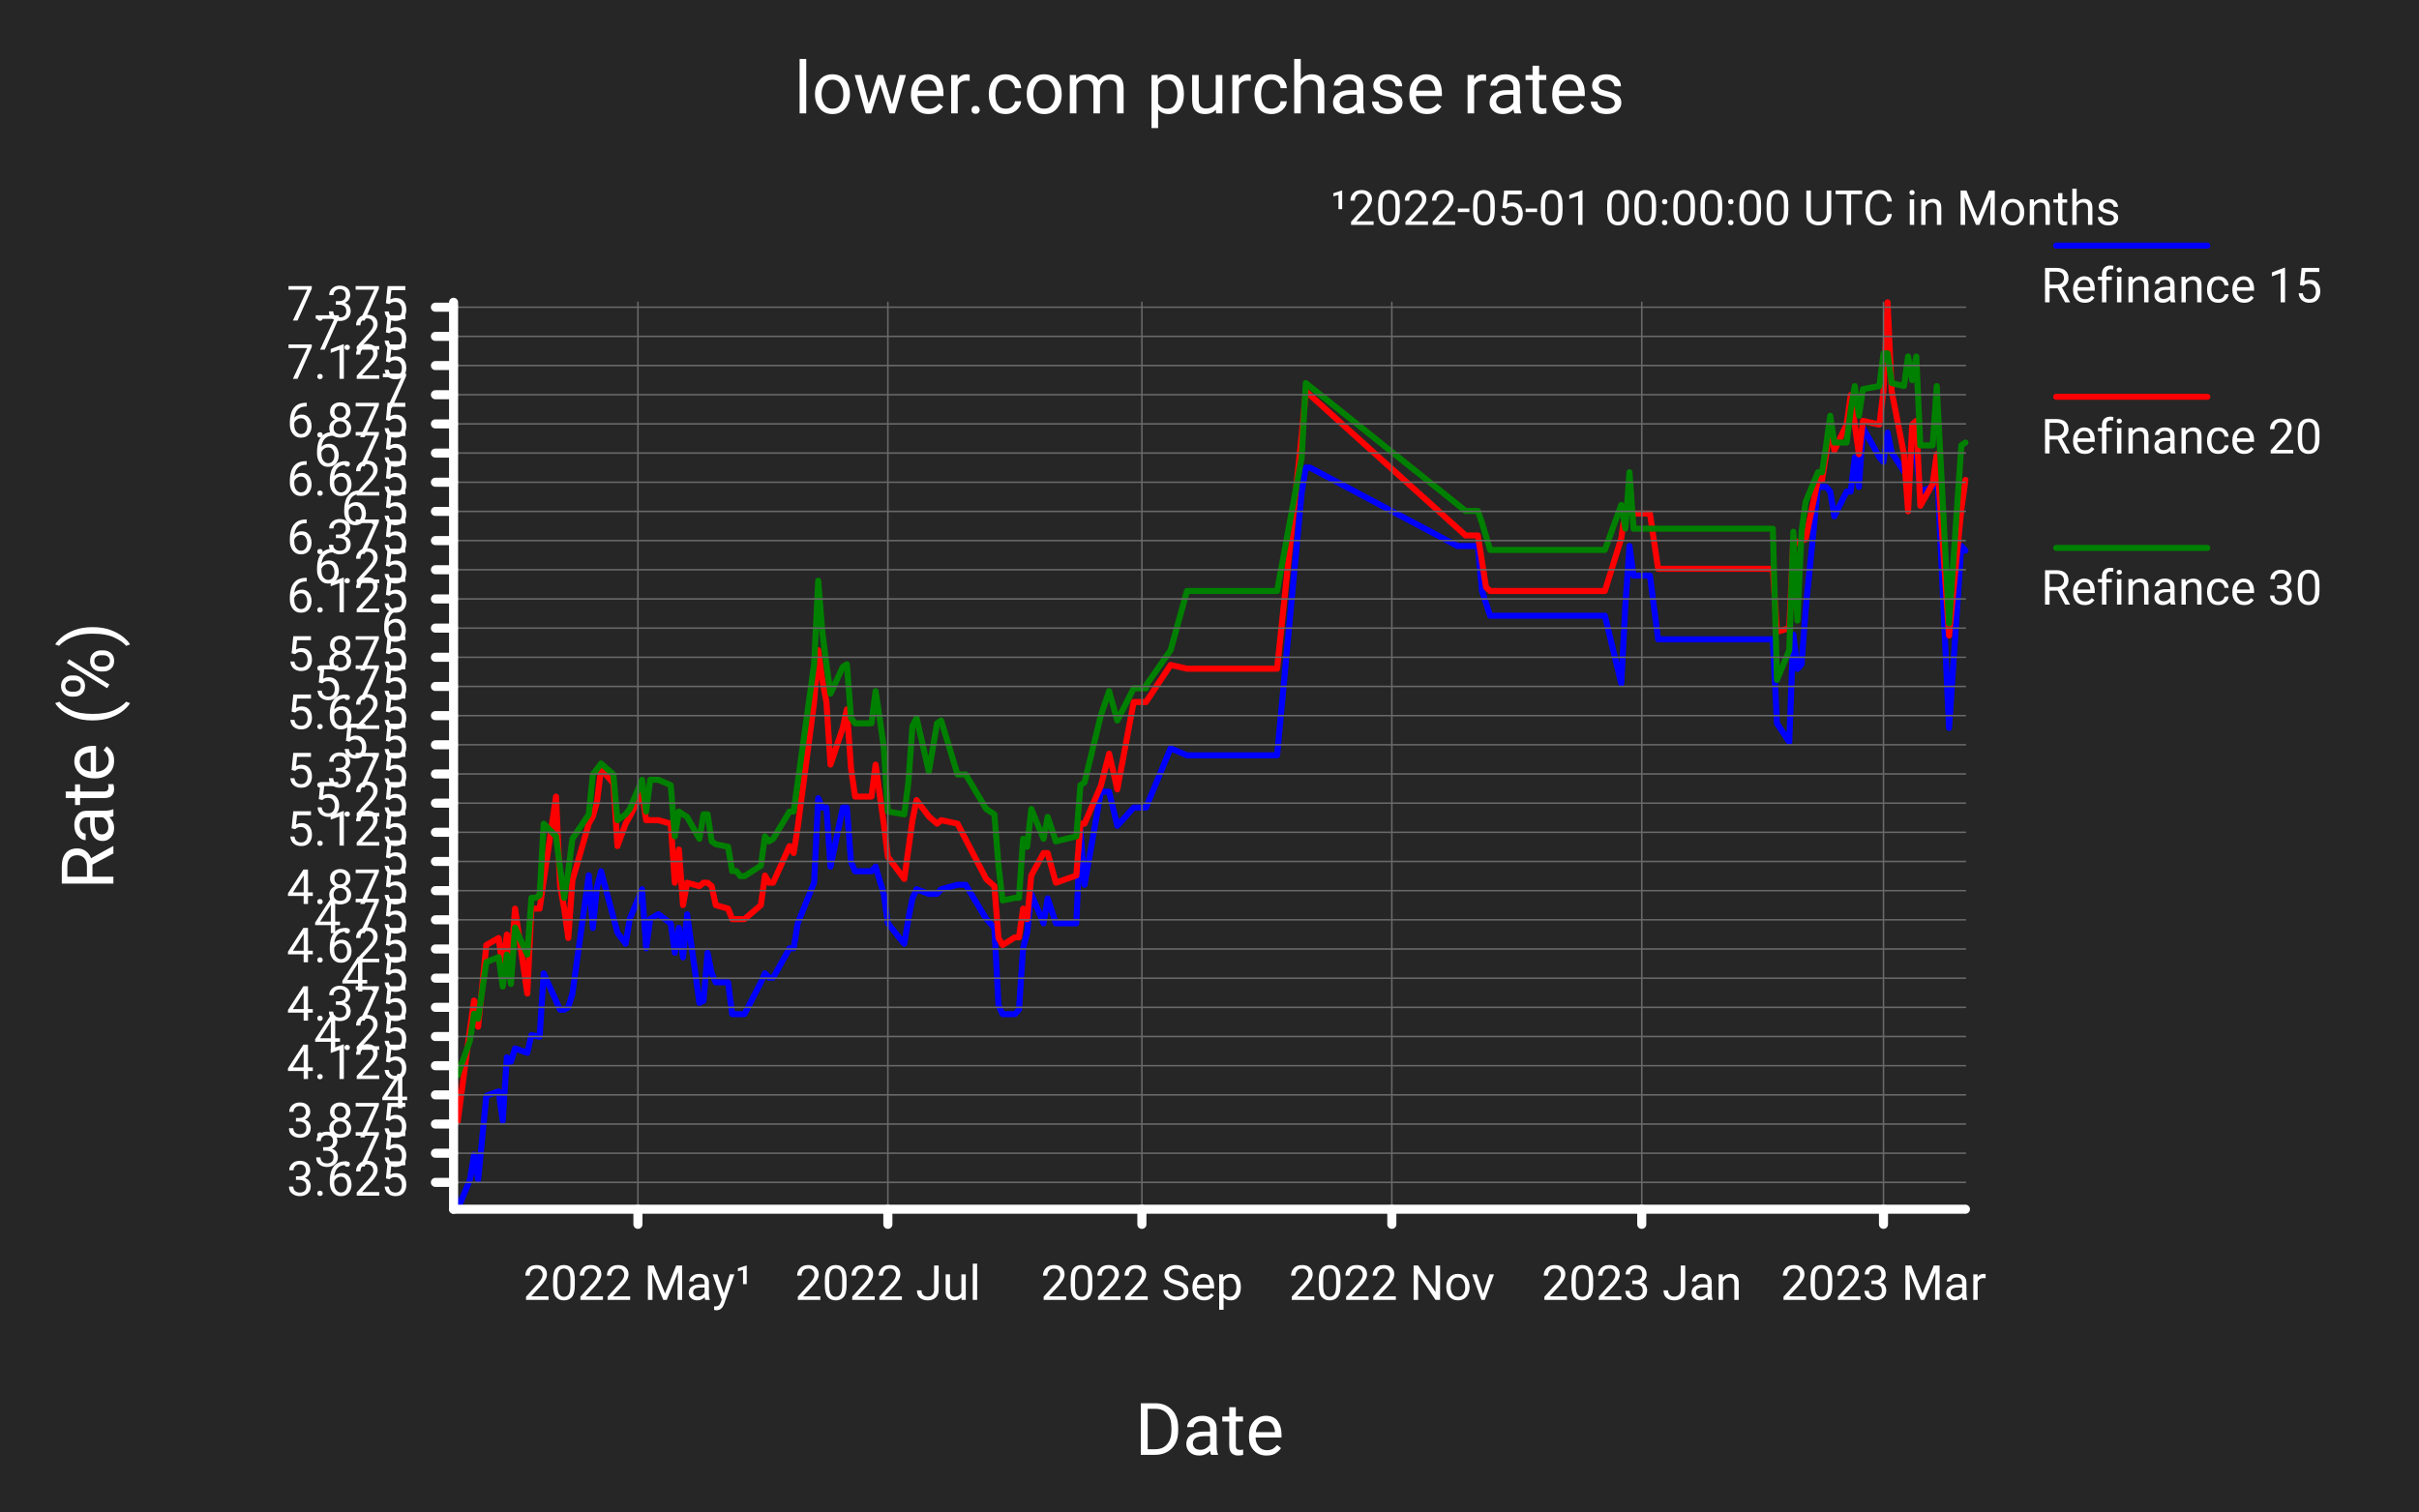
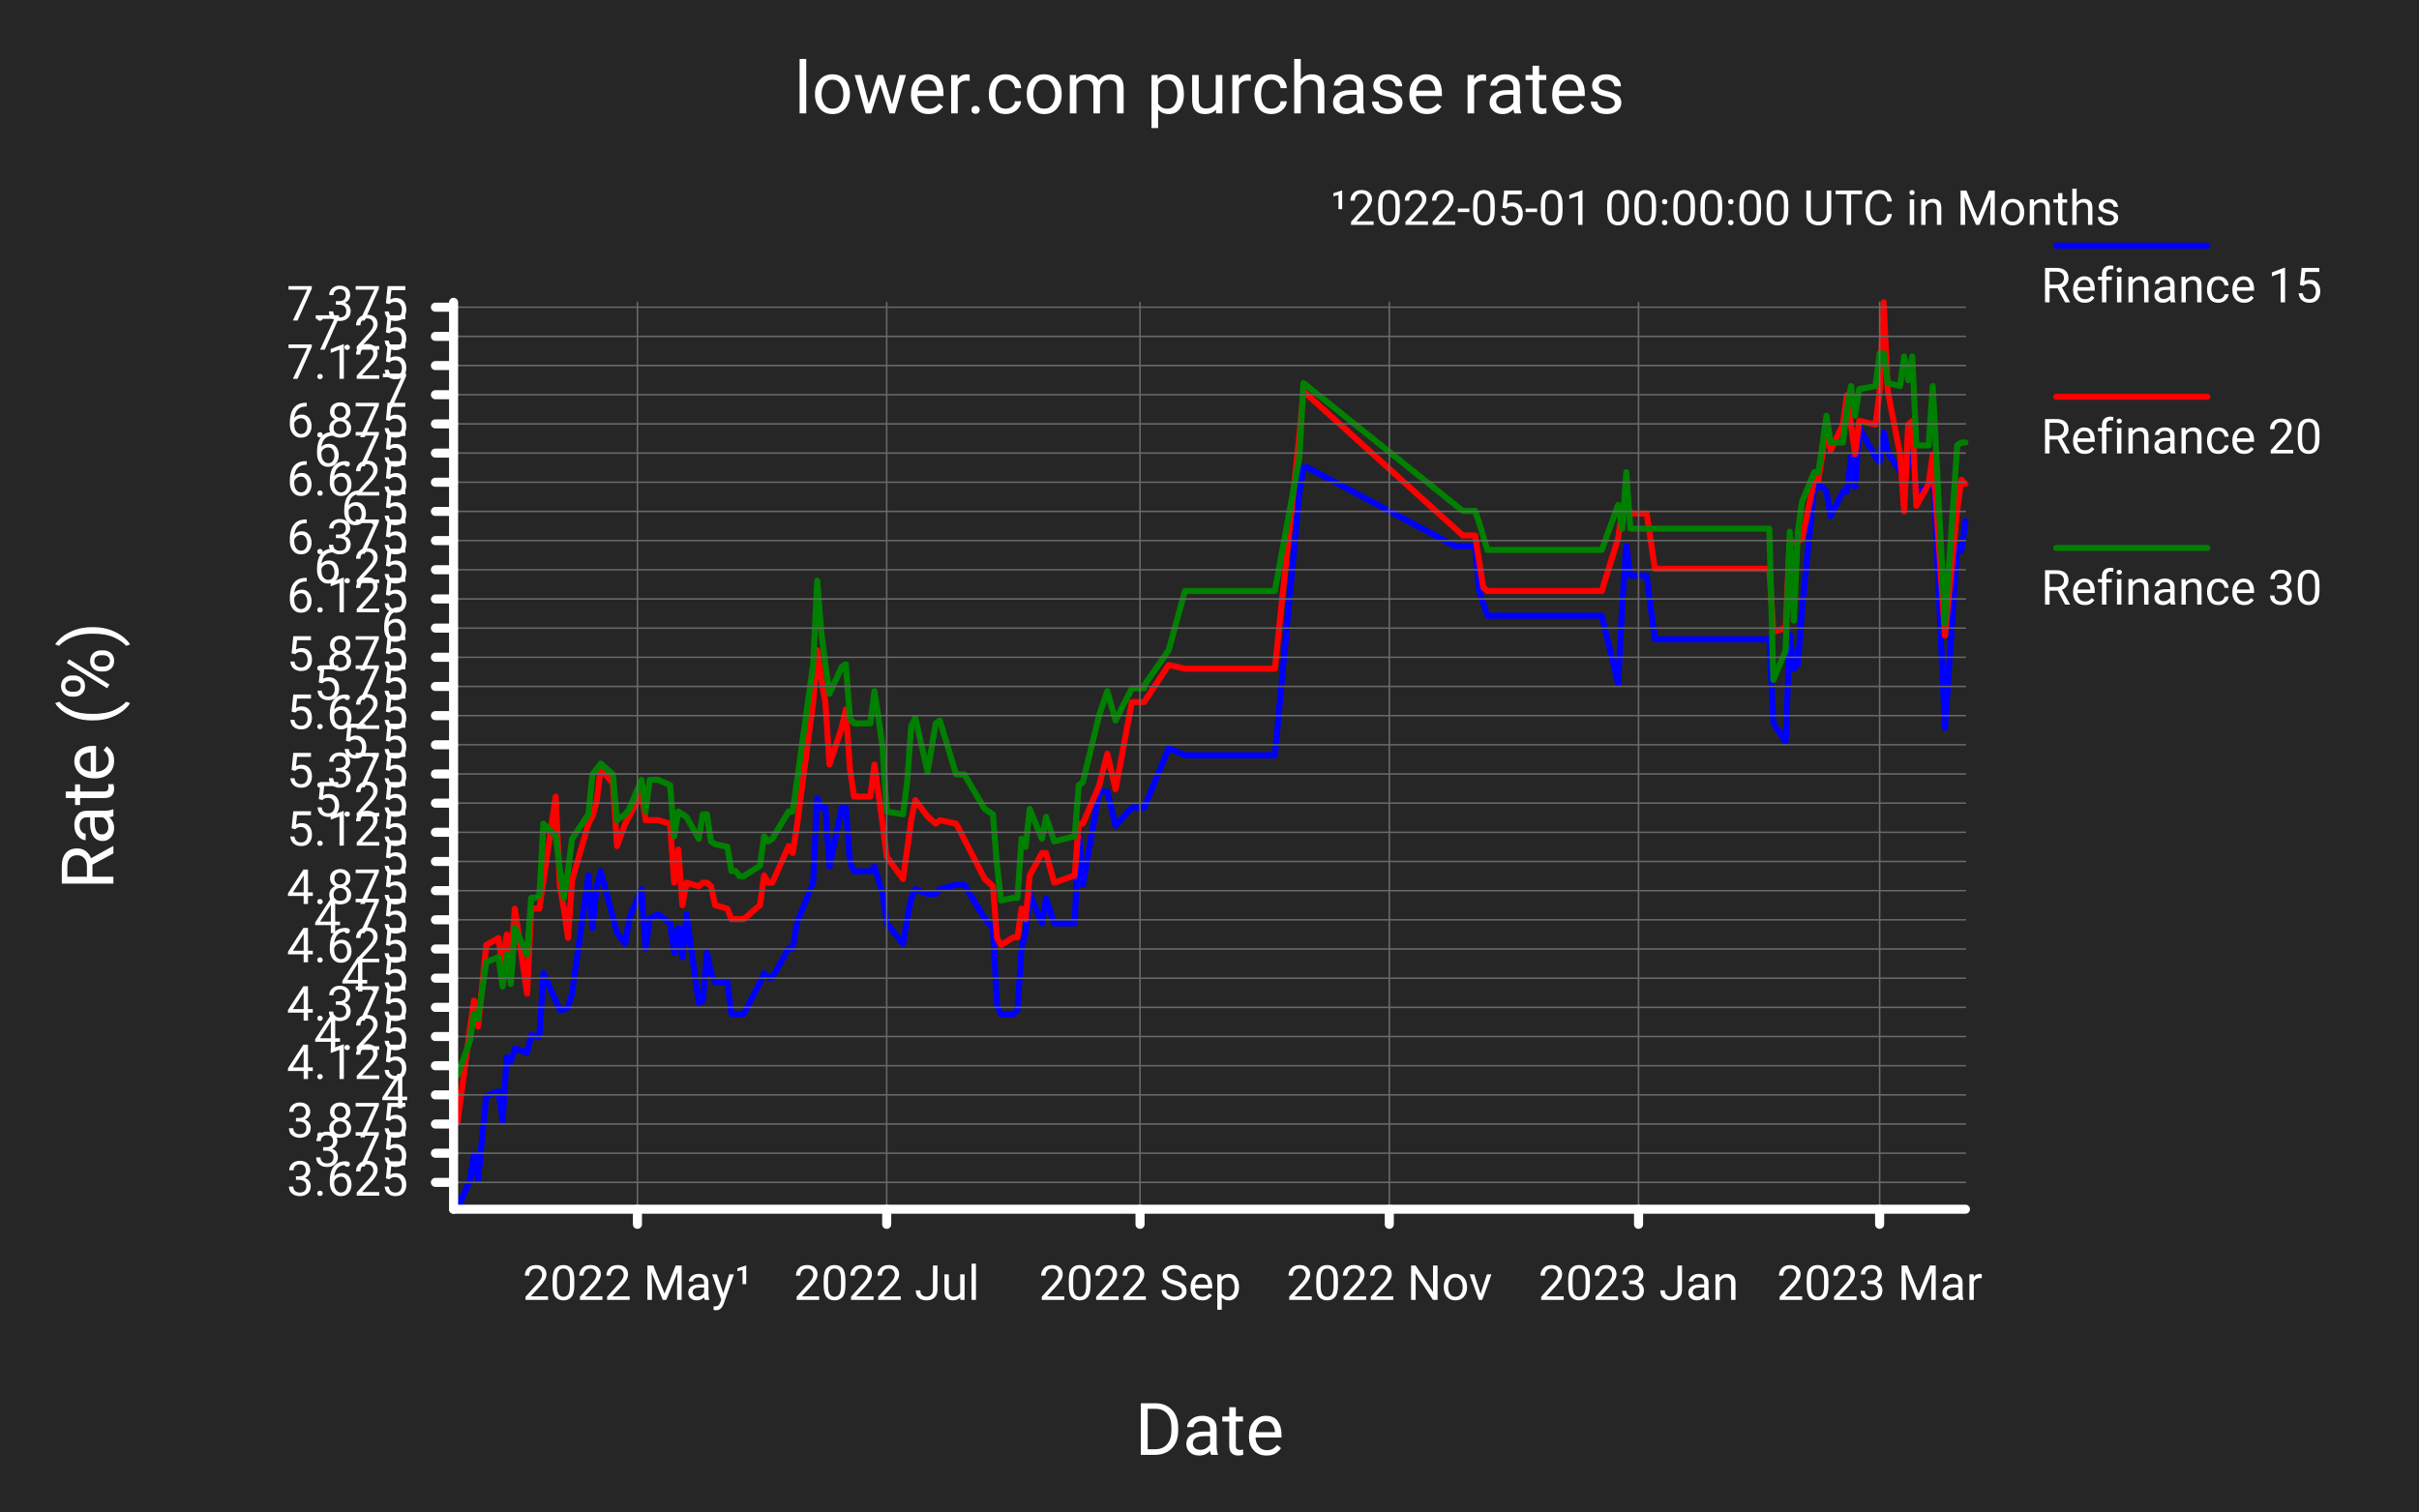
<svg xmlns="http://www.w3.org/2000/svg" class="poloto" width="800" height="500" viewBox="0 0 800 500">
  <style>.poloto{stroke-linecap:round;stroke-linejoin:round;font-family:Roboto,sans-serif;font-size:16px;}.poloto_background{fill:#262626;}.poloto_scatter{stroke-width:7}.poloto_tick_line{stroke:dimgray;stroke-width:0.5}.poloto_line{stroke-width:2}.poloto_text{fill: white;}.poloto_axis_lines{stroke: white;stroke-width:3;fill:none;stroke-dasharray:none}.poloto_title{font-size:24px;dominant-baseline:start;text-anchor:middle;}.poloto_xname{font-size:24px;dominant-baseline:start;text-anchor:middle;}.poloto_yname{font-size:24px;dominant-baseline:start;text-anchor:middle;}.poloto0stroke{stroke:blue;}.poloto1stroke{stroke:red;}.poloto2stroke{stroke:green;}.poloto3stroke{stroke:gold;}.poloto4stroke{stroke:aqua;}.poloto5stroke{stroke:lime;}.poloto6stroke{stroke:orange;}.poloto7stroke{stroke:chocolate;}.poloto0fill{fill:blue;}.poloto1fill{fill:red;}.poloto2fill{fill:green;}.poloto3fill{fill:gold;}.poloto4fill{fill:aqua;}.poloto5fill{fill:lime;}.poloto6fill{fill:orange;}.poloto7fill{fill:chocolate;}</style>
  <circle r="1e5" class="poloto_background" />
  <text class="poloto_text poloto_legend_text" x="675" y="100">Refinance 15</text>
  <line class="poloto_line poloto_legend_icon poloto0stroke poloto0legend" stroke="black" x1="680" x2="730" y1="81.25" y2="81.25" />
-   <path class="poloto_line poloto0stroke" fill="none" stroke="black" d=" M 150.00 393.13 L 151.36 400.00 L 155.42 390.27 L 156.78 381.94 L 158.13 390.27 L 158.13 390.27 L 160.84 362.48 L 164.91 361.01 L 166.26 370.74 L 167.62 349.74 L 168.97 351.21 L 170.33 346.81 L 174.39 348.28 L 175.75 342.41 L 175.75 342.41 L 178.46 342.95 L 179.81 321.95 L 183.88 331.06 L 185.23 333.99 L 186.59 333.99 L 187.94 333.22 L 189.30 328.74 L 194.72 289.53 L 196.07 306.97 L 197.43 293.46 L 198.78 288.21 L 198.78 288.21 L 204.20 308.52 L 206.91 312.22 L 208.27 303.96 L 212.33 294.16 L 213.69 313.69 L 215.04 303.96 L 215.04 303.96 L 217.75 302.42 L 221.82 305.43 L 223.17 315.16 L 223.17 315.16 L 224.53 306.90 L 225.88 316.70 L 227.24 302.42 L 231.30 331.76 L 232.66 331.06 L 234.01 315.16 L 234.01 315.16 L 235.37 321.95 L 236.72 324.96 L 240.79 324.96 L 242.14 335.46 L 243.50 335.46 L 244.85 335.46 L 246.21 335.46 L 251.63 324.96 L 252.98 321.95 L 254.34 323.42 L 255.69 323.42 L 255.69 323.42 L 261.11 313.69 L 262.47 313.69 L 263.82 305.43 L 269.24 291.92 L 270.60 264.05 L 271.95 267.14 L 273.31 267.14 L 274.66 286.67 L 278.73 267.14 L 280.08 267.14 L 281.44 285.13 L 282.79 288.21 L 288.21 288.21 L 289.57 286.67 L 290.92 291.22 L 292.28 295.70 L 293.63 305.43 L 299.05 312.22 L 300.41 303.96 L 301.76 297.17 L 303.12 294.16 L 307.18 295.70 L 309.89 295.70 L 311.25 294.16 L 316.67 292.69 L 316.67 292.69 L 316.67 292.69 L 316.67 292.69 L 316.67 292.69 L 316.67 292.69 L 319.38 292.69 L 319.38 292.69 L 319.38 292.69 L 319.38 292.69 L 319.38 292.69 L 319.38 292.69 L 326.15 303.96 L 328.86 306.90 L 330.22 332.53 L 331.57 335.46 L 335.64 335.46 L 336.99 333.99 L 338.35 313.69 L 339.70 308.44 L 341.06 295.70 L 345.12 305.43 L 345.12 305.43 L 346.48 297.17 L 349.19 305.43 L 349.19 305.43 L 355.96 305.43 L 357.32 274.70 L 358.67 292.69 L 364.09 261.89 L 366.80 261.89 L 366.80 261.89 L 369.51 273.16 L 374.93 267.14 L 374.93 267.14 L 374.93 267.14 L 374.93 267.14 L 374.93 267.14 L 374.93 267.14 L 374.93 267.14 L 374.93 267.14 L 374.93 267.14 L 379.00 267.14 L 387.13 247.53 L 392.55 249.85 L 392.55 249.85 L 396.61 249.85 L 402.03 249.85 L 403.39 249.85 L 403.39 249.85 L 403.39 249.85 L 403.39 249.85 L 403.39 249.85 L 421.00 249.85 L 422.36 249.85 L 430.49 162.92 L 431.84 154.66 L 433.20 154.66 L 481.98 180.60 L 487.40 180.60 L 488.75 180.60 L 490.11 195.50 L 492.82 203.68 L 492.82 203.68 L 498.24 203.68 L 499.59 203.68 L 500.95 203.68 L 502.30 203.68 L 506.37 203.68 L 507.72 203.68 L 510.43 203.68 L 511.79 203.68 L 515.85 203.68 L 517.21 203.68 L 517.21 203.68 L 521.27 203.68 L 525.34 203.68 L 526.69 203.68 L 528.05 203.68 L 529.40 203.68 L 530.76 203.68 L 536.18 226.15 L 537.53 200.21 L 538.89 180.60 L 540.24 190.40 L 544.31 190.40 L 545.66 190.40 L 545.66 190.40 L 548.37 211.48 L 549.73 211.48 L 553.79 211.48 L 555.15 211.48 L 556.50 211.48 L 557.86 211.48 L 559.21 211.48 L 559.21 211.48 L 559.21 211.48 L 559.21 211.48 L 565.99 211.48 L 568.70 211.48 L 572.76 211.48 L 574.12 211.48 L 576.83 211.48 L 578.18 211.48 L 583.60 211.48 L 584.96 211.48 L 586.31 211.48 L 587.67 239.27 L 591.73 245.45 L 593.09 209.93 L 594.44 221.28 L 595.80 219.74 L 597.15 201.75 L 601.22 161.07 L 602.57 161.07 L 603.93 161.07 L 605.28 162.61 L 606.64 170.79 L 610.70 162.61 L 612.06 162.61 L 613.41 151.26 L 614.77 161.07 L 616.12 141.46 L 621.54 151.26 L 622.90 152.80 L 624.25 143.08 L 625.61 149.64 L 629.67 155.97 L 631.03 152.80 L 632.38 151.26 L 633.74 151.26 L 635.09 162.61 L 639.16 161.07 L 640.51 152.80 L 644.58 240.81 L 648.64 180.60 L 650.00 182.14" />
+   <path class="poloto_line poloto0stroke" fill="none" stroke="black" d=" M 150.00 393.13 L 151.35 400.00 L 155.41 390.27 L 156.76 381.94 L 158.11 390.27 L 158.11 390.27 L 160.81 362.48 L 164.86 361.01 L 166.22 370.74 L 167.57 349.74 L 168.92 351.21 L 170.27 346.81 L 174.32 348.28 L 175.68 342.41 L 175.68 342.41 L 178.38 342.95 L 179.73 321.95 L 183.78 331.06 L 185.14 333.99 L 186.49 333.99 L 187.84 333.22 L 189.19 328.74 L 194.59 289.53 L 195.95 306.97 L 197.30 293.46 L 198.65 288.21 L 198.65 288.21 L 204.05 308.52 L 206.76 312.22 L 208.11 303.96 L 212.16 294.16 L 213.51 313.69 L 214.86 303.96 L 214.86 303.96 L 217.57 302.42 L 221.62 305.43 L 222.97 315.16 L 222.97 315.16 L 224.32 306.90 L 225.68 316.70 L 227.03 302.42 L 231.08 331.76 L 232.43 331.06 L 233.78 315.16 L 233.78 315.16 L 235.14 321.95 L 236.49 324.96 L 240.54 324.96 L 241.89 335.46 L 243.24 335.46 L 244.59 335.46 L 245.95 335.46 L 251.35 324.96 L 252.70 321.95 L 254.05 323.42 L 255.41 323.42 L 255.41 323.42 L 260.81 313.69 L 262.16 313.69 L 263.51 305.43 L 268.92 291.92 L 270.27 264.05 L 271.62 267.14 L 272.97 267.14 L 274.32 286.67 L 278.38 267.14 L 279.73 267.14 L 281.08 285.13 L 282.43 288.21 L 287.84 288.21 L 289.19 286.67 L 290.54 291.22 L 291.89 295.70 L 293.24 305.43 L 298.65 312.22 L 300.00 303.96 L 301.35 297.17 L 302.70 294.16 L 306.76 295.70 L 309.46 295.70 L 310.81 294.16 L 316.22 292.69 L 316.22 292.69 L 316.22 292.69 L 316.22 292.69 L 316.22 292.69 L 316.22 292.69 L 318.92 292.69 L 318.92 292.69 L 318.92 292.69 L 318.92 292.69 L 318.92 292.69 L 318.92 292.69 L 325.68 303.96 L 328.38 306.90 L 329.73 332.53 L 331.08 335.46 L 335.14 335.46 L 336.49 333.99 L 337.84 313.69 L 339.19 308.44 L 340.54 295.70 L 344.59 305.43 L 344.59 305.43 L 345.95 297.17 L 348.65 305.43 L 348.65 305.43 L 355.41 305.43 L 356.76 274.70 L 358.11 292.69 L 363.51 261.89 L 366.22 261.89 L 366.22 261.89 L 368.92 273.16 L 374.32 267.14 L 374.32 267.14 L 374.32 267.14 L 374.32 267.14 L 374.32 267.14 L 374.32 267.14 L 374.32 267.14 L 374.32 267.14 L 374.32 267.14 L 378.38 267.14 L 386.49 247.53 L 391.89 249.85 L 391.89 249.85 L 395.95 249.85 L 401.35 249.85 L 402.70 249.85 L 402.70 249.85 L 402.70 249.85 L 402.70 249.85 L 402.70 249.85 L 420.27 249.85 L 421.62 249.85 L 429.73 162.92 L 431.08 154.66 L 432.43 154.66 L 481.08 180.60 L 486.49 180.60 L 487.84 180.60 L 489.19 195.50 L 491.89 203.68 L 491.89 203.68 L 497.30 203.68 L 498.65 203.68 L 500.00 203.68 L 501.35 203.68 L 505.41 203.68 L 506.76 203.68 L 509.46 203.68 L 510.81 203.68 L 514.86 203.68 L 516.22 203.68 L 516.22 203.68 L 520.27 203.68 L 524.32 203.68 L 525.68 203.68 L 527.03 203.68 L 528.38 203.68 L 529.73 203.68 L 535.14 226.15 L 536.49 200.21 L 537.84 180.60 L 539.19 190.40 L 543.24 190.40 L 544.59 190.40 L 544.59 190.40 L 547.30 211.48 L 548.65 211.48 L 552.70 211.48 L 554.05 211.48 L 555.41 211.48 L 556.76 211.48 L 558.11 211.48 L 558.11 211.48 L 558.11 211.48 L 558.11 211.48 L 564.86 211.48 L 567.57 211.48 L 571.62 211.48 L 572.97 211.48 L 575.68 211.48 L 577.03 211.48 L 582.43 211.48 L 583.78 211.48 L 585.14 211.48 L 586.49 239.27 L 590.54 245.45 L 591.89 209.93 L 593.24 221.28 L 594.59 219.74 L 595.95 201.75 L 600.00 161.07 L 601.35 161.07 L 602.70 161.07 L 604.05 162.61 L 605.41 170.79 L 609.46 162.61 L 610.81 162.61 L 612.16 151.26 L 613.51 161.07 L 614.86 141.46 L 620.27 151.26 L 621.62 152.80 L 622.97 143.08 L 624.32 149.64 L 628.38 155.97 L 629.73 152.80 L 631.08 151.26 L 632.43 151.26 L 633.78 162.61 L 637.84 161.07 L 639.19 152.80 L 643.24 240.81 L 647.30 180.60 L 648.65 182.14 L 650.00 172.41" />
  <text class="poloto_text poloto_legend_text" x="675" y="150">Refinance 20</text>
  <line class="poloto_line poloto_legend_icon poloto1stroke poloto1legend" stroke="black" x1="680" x2="730" y1="131.25" y2="131.25" />
-   <path class="poloto_line poloto1stroke" fill="none" stroke="black" d=" M 150.00 350.51 L 151.36 371.13 L 155.42 340.40 L 156.78 330.98 L 158.13 339.63 L 158.13 339.63 L 160.84 312.61 L 164.91 310.29 L 166.26 320.10 L 167.62 309.14 L 168.97 318.94 L 170.33 300.57 L 174.39 328.67 L 175.75 300.57 L 175.75 300.57 L 178.46 300.57 L 178.46 300.57 L 183.88 263.51 L 185.23 293.15 L 186.59 300.57 L 187.94 310.29 L 189.30 291.22 L 194.72 272.47 L 196.07 270.07 L 197.43 265.29 L 198.78 254.32 L 202.85 259.11 L 204.20 279.88 L 206.91 272.47 L 208.27 270.07 L 212.33 262.27 L 213.69 271.31 L 215.04 271.31 L 215.04 271.31 L 217.75 271.31 L 221.82 272.47 L 223.17 292.00 L 223.17 292.00 L 224.53 281.03 L 225.88 299.41 L 227.24 292.00 L 231.30 293.15 L 232.66 292.00 L 234.01 292.00 L 234.01 292.00 L 235.37 293.15 L 236.72 299.41 L 240.79 300.57 L 242.14 304.04 L 243.50 304.04 L 244.85 304.04 L 246.21 304.04 L 251.63 299.41 L 252.98 289.60 L 254.34 292.00 L 255.69 292.00 L 255.69 292.00 L 261.11 279.88 L 262.47 282.19 L 263.82 273.62 L 269.24 232.24 L 270.60 215.11 L 271.95 224.91 L 273.31 232.24 L 274.66 252.93 L 278.73 240.74 L 280.08 234.64 L 281.44 254.17 L 282.79 263.51 L 288.21 263.51 L 289.57 252.93 L 290.92 262.74 L 292.28 272.47 L 293.63 283.43 L 299.05 290.76 L 300.41 281.03 L 301.76 271.31 L 303.12 264.67 L 307.18 270.07 L 309.89 272.47 L 311.25 271.31 L 316.67 272.47 L 316.67 272.47 L 316.67 272.47 L 316.67 272.47 L 316.67 272.47 L 316.67 272.47 L 316.67 272.47 L 316.67 272.47 L 316.67 272.47 L 316.67 272.47 L 316.67 272.47 L 316.67 272.47 L 326.15 290.76 L 328.86 293.15 L 330.22 310.29 L 331.57 312.61 L 335.64 310.06 L 336.99 310.06 L 338.35 300.57 L 339.70 304.04 L 341.06 289.60 L 345.12 282.19 L 345.12 282.19 L 346.48 282.19 L 349.19 292.00 L 349.19 292.00 L 355.96 289.60 L 357.32 272.47 L 358.67 272.47 L 364.09 259.88 L 366.80 249.31 L 366.80 249.31 L 369.51 261.12 L 374.93 232.24 L 374.93 232.24 L 374.93 232.24 L 374.93 232.24 L 374.93 232.24 L 374.93 232.24 L 374.93 232.24 L 374.93 232.24 L 374.93 232.24 L 379.00 232.24 L 387.13 219.97 L 392.55 221.20 L 395.26 221.20 L 396.61 221.20 L 396.61 221.20 L 403.39 221.20 L 404.74 221.20 L 404.74 221.20 L 404.74 221.20 L 404.74 221.20 L 421.00 221.20 L 422.36 221.20 L 430.49 143.85 L 431.84 129.41 L 431.84 129.41 L 484.69 177.12 L 487.40 177.12 L 488.75 177.12 L 491.46 194.26 L 492.82 195.50 L 492.82 195.50 L 498.24 195.50 L 499.59 195.50 L 500.95 195.50 L 502.30 195.50 L 506.37 195.50 L 507.72 195.50 L 510.43 195.50 L 511.79 195.50 L 515.85 195.50 L 517.21 195.50 L 517.21 195.50 L 521.27 195.50 L 525.34 195.50 L 526.69 195.50 L 528.05 195.50 L 529.40 195.50 L 530.76 195.50 L 536.18 178.05 L 537.53 168.55 L 538.89 167.32 L 540.24 169.87 L 544.31 169.87 L 545.66 169.87 L 545.66 169.87 L 548.37 188.16 L 549.73 188.16 L 553.79 188.16 L 555.15 188.16 L 556.50 188.16 L 557.86 188.16 L 559.21 188.16 L 559.21 188.16 L 564.63 188.16 L 564.63 188.16 L 565.99 188.16 L 568.70 188.16 L 572.76 188.16 L 574.12 188.16 L 576.83 188.16 L 578.18 188.16 L 583.60 188.16 L 584.96 188.16 L 586.31 188.16 L 587.67 209.01 L 591.73 207.77 L 593.09 178.36 L 594.44 179.59 L 594.44 179.59 L 597.15 178.36 L 601.22 158.75 L 602.57 158.75 L 603.93 150.26 L 605.28 140.45 L 606.64 149.02 L 610.70 140.45 L 612.06 130.65 L 613.41 140.45 L 614.77 150.26 L 616.12 139.22 L 621.54 140.45 L 622.90 129.41 L 624.25 100.00 L 625.61 129.41 L 629.67 150.26 L 631.03 169.17 L 632.38 140.45 L 633.74 139.22 L 635.09 167.32 L 639.16 160.06 L 640.51 150.26 L 644.58 210.24 L 648.64 168.55 L 650.00 158.75" />
+   <path class="poloto_line poloto1stroke" fill="none" stroke="black" d=" M 150.00 350.51 L 151.35 371.13 L 155.41 340.40 L 156.76 330.98 L 158.11 339.63 L 158.11 339.63 L 160.81 312.61 L 164.86 310.29 L 166.22 320.10 L 167.57 309.14 L 168.92 318.94 L 170.27 300.57 L 174.32 328.67 L 175.68 300.57 L 175.68 300.57 L 178.38 300.57 L 178.38 300.57 L 183.78 263.51 L 185.14 293.15 L 186.49 300.57 L 187.84 310.29 L 189.19 291.22 L 194.59 272.47 L 195.95 270.07 L 197.30 265.29 L 198.65 254.32 L 202.70 259.11 L 204.05 279.88 L 206.76 272.47 L 208.11 270.07 L 212.16 262.27 L 213.51 271.31 L 214.86 271.31 L 214.86 271.31 L 217.57 271.31 L 221.62 272.47 L 222.97 292.00 L 222.97 292.00 L 224.32 281.03 L 225.68 299.41 L 227.03 292.00 L 231.08 293.15 L 232.43 292.00 L 233.78 292.00 L 233.78 292.00 L 235.14 293.15 L 236.49 299.41 L 240.54 300.57 L 241.89 304.04 L 243.24 304.04 L 244.59 304.04 L 245.95 304.04 L 251.35 299.41 L 252.70 289.60 L 254.05 292.00 L 255.41 292.00 L 255.41 292.00 L 260.81 279.88 L 262.16 282.19 L 263.51 273.62 L 268.92 232.24 L 270.27 215.11 L 271.62 224.91 L 272.97 232.24 L 274.32 252.93 L 278.38 240.74 L 279.73 234.64 L 281.08 254.17 L 282.43 263.51 L 287.84 263.51 L 289.19 252.93 L 290.54 262.74 L 291.89 272.47 L 293.24 283.43 L 298.65 290.76 L 300.00 281.03 L 301.35 271.31 L 302.70 264.67 L 306.76 270.07 L 309.46 272.47 L 310.81 271.31 L 316.22 272.47 L 316.22 272.47 L 316.22 272.47 L 316.22 272.47 L 316.22 272.47 L 316.22 272.47 L 316.22 272.47 L 316.22 272.47 L 316.22 272.47 L 316.22 272.47 L 316.22 272.47 L 316.22 272.47 L 325.68 290.76 L 328.38 293.15 L 329.73 310.29 L 331.08 312.61 L 335.14 310.06 L 336.49 310.06 L 337.84 300.57 L 339.19 304.04 L 340.54 289.60 L 344.59 282.19 L 344.59 282.19 L 345.95 282.19 L 348.65 292.00 L 348.65 292.00 L 355.41 289.60 L 356.76 272.47 L 358.11 272.47 L 363.51 259.88 L 366.22 249.31 L 366.22 249.31 L 368.92 261.12 L 374.32 232.24 L 374.32 232.24 L 374.32 232.24 L 374.32 232.24 L 374.32 232.24 L 374.32 232.24 L 374.32 232.24 L 374.32 232.24 L 374.32 232.24 L 378.38 232.24 L 386.49 219.97 L 391.89 221.20 L 394.59 221.20 L 395.95 221.20 L 395.95 221.20 L 402.70 221.20 L 404.05 221.20 L 404.05 221.20 L 404.05 221.20 L 404.05 221.20 L 420.27 221.20 L 421.62 221.20 L 429.73 143.85 L 431.08 129.41 L 431.08 129.41 L 483.78 177.12 L 486.49 177.12 L 487.84 177.12 L 490.54 194.26 L 491.89 195.50 L 491.89 195.50 L 497.30 195.50 L 498.65 195.50 L 500.00 195.50 L 501.35 195.50 L 505.41 195.50 L 506.76 195.50 L 509.46 195.50 L 510.81 195.50 L 514.86 195.50 L 516.22 195.50 L 516.22 195.50 L 520.27 195.50 L 524.32 195.50 L 525.68 195.50 L 527.03 195.50 L 528.38 195.50 L 529.73 195.50 L 535.14 178.05 L 536.49 168.55 L 537.84 167.32 L 539.19 169.87 L 543.24 169.87 L 544.59 169.87 L 544.59 169.87 L 547.30 188.16 L 548.65 188.16 L 552.70 188.16 L 554.05 188.16 L 555.41 188.16 L 556.76 188.16 L 558.11 188.16 L 558.11 188.16 L 563.51 188.16 L 563.51 188.16 L 564.86 188.16 L 567.57 188.16 L 571.62 188.16 L 572.97 188.16 L 575.68 188.16 L 577.03 188.16 L 582.43 188.16 L 583.78 188.16 L 585.14 188.16 L 586.49 209.01 L 590.54 207.77 L 591.89 178.36 L 593.24 179.59 L 593.24 179.59 L 595.95 178.36 L 600.00 158.75 L 601.35 158.75 L 602.70 150.26 L 604.05 140.45 L 605.41 149.02 L 609.46 140.45 L 610.81 130.65 L 612.16 140.45 L 613.51 150.26 L 614.86 139.22 L 620.27 140.45 L 621.62 129.41 L 622.97 100.00 L 624.32 129.41 L 628.38 150.26 L 629.73 169.17 L 631.08 140.45 L 632.43 139.22 L 633.78 167.32 L 637.84 160.06 L 639.19 150.26 L 643.24 210.24 L 647.30 168.55 L 648.65 158.75 L 650.00 160.06" />
  <text class="poloto_text poloto_legend_text" x="675" y="200">Refinance 30</text>
  <line class="poloto_line poloto_legend_icon poloto2stroke poloto2legend" stroke="black" x1="680" x2="730" y1="181.25" y2="181.25" />
-   <path class="poloto_line poloto2stroke" fill="none" stroke="black" d=" M 150.00 348.35 L 151.36 355.69 L 155.42 344.26 L 156.78 335.31 L 158.13 337.00 L 158.13 337.00 L 160.84 318.24 L 164.91 316.62 L 166.26 326.35 L 167.62 315.77 L 168.97 325.50 L 170.33 306.82 L 174.39 315.77 L 175.75 297.01 L 177.10 297.01 L 178.46 296.17 L 179.81 272.47 L 183.88 276.63 L 185.23 287.29 L 186.59 297.01 L 187.94 288.14 L 189.30 277.48 L 194.72 269.38 L 196.07 256.18 L 197.43 254.40 L 198.78 252.55 L 202.85 256.18 L 204.20 271.31 L 206.91 269.38 L 208.27 267.60 L 212.33 257.95 L 213.69 268.45 L 215.04 257.95 L 215.04 257.95 L 217.75 257.95 L 221.82 259.73 L 223.17 276.63 L 223.17 276.63 L 224.53 268.45 L 225.88 269.38 L 227.24 270.23 L 231.30 277.48 L 232.66 269.38 L 234.01 269.38 L 234.01 269.38 L 235.37 278.33 L 236.72 279.26 L 240.79 280.11 L 242.14 288.14 L 243.50 288.14 L 244.85 289.84 L 246.21 289.84 L 251.63 286.36 L 252.98 276.63 L 254.34 278.33 L 255.69 277.48 L 255.69 277.48 L 261.11 268.45 L 262.47 268.45 L 263.82 258.80 L 269.24 219.74 L 270.60 192.10 L 271.95 209.01 L 273.31 219.74 L 274.66 229.46 L 278.73 220.59 L 280.08 219.74 L 281.44 237.49 L 282.79 239.27 L 288.21 239.27 L 289.57 228.62 L 290.92 237.49 L 292.28 247.22 L 293.63 268.45 L 299.05 269.38 L 300.41 258.80 L 301.76 240.20 L 303.12 237.49 L 307.18 255.25 L 309.89 239.27 L 311.25 238.34 L 316.67 256.18 L 316.67 256.18 L 316.67 256.18 L 316.67 256.18 L 316.67 256.18 L 316.67 256.18 L 319.38 256.18 L 319.38 256.18 L 319.38 256.18 L 319.38 256.18 L 319.38 256.18 L 319.38 256.18 L 326.15 267.60 L 328.86 269.38 L 330.22 286.36 L 331.57 297.86 L 335.64 297.01 L 336.99 297.01 L 338.35 277.48 L 339.70 280.11 L 341.06 267.60 L 345.12 277.48 L 345.12 277.48 L 346.48 270.23 L 349.19 278.33 L 349.19 278.33 L 355.96 276.63 L 357.32 259.73 L 358.67 258.80 L 364.09 236.57 L 366.80 228.62 L 366.80 228.62 L 369.51 238.34 L 374.93 227.69 L 374.93 227.69 L 374.93 227.69 L 374.93 227.69 L 374.93 227.69 L 374.93 227.69 L 374.93 227.69 L 374.93 227.69 L 379.00 227.69 L 379.00 226.76 L 387.13 215.11 L 392.55 195.50 L 392.55 195.50 L 396.61 195.50 L 396.61 195.50 L 403.39 195.50 L 404.74 195.50 L 404.74 195.50 L 404.74 195.50 L 404.74 195.50 L 421.00 195.50 L 422.36 195.50 L 430.49 151.34 L 431.84 126.71 L 431.84 126.71 L 484.69 169.02 L 487.40 169.02 L 488.75 169.02 L 490.11 172.95 L 492.82 181.91 L 492.82 181.91 L 498.24 181.91 L 499.59 181.91 L 500.95 181.91 L 502.30 181.91 L 506.37 181.91 L 507.72 181.91 L 510.43 181.91 L 511.79 181.91 L 515.85 181.91 L 517.21 181.91 L 517.21 181.91 L 521.27 181.91 L 525.34 181.91 L 526.69 181.91 L 528.05 181.91 L 529.40 181.91 L 530.76 181.91 L 536.18 167.01 L 537.53 174.88 L 538.89 156.20 L 540.24 174.88 L 544.31 174.88 L 545.66 174.88 L 545.66 174.88 L 548.37 174.88 L 549.73 174.88 L 553.79 174.88 L 555.15 174.88 L 556.50 174.88 L 557.86 174.88 L 559.21 174.88 L 559.21 174.88 L 564.63 174.88 L 564.63 174.88 L 565.99 174.88 L 568.70 174.88 L 572.76 174.88 L 574.12 174.88 L 576.83 174.88 L 578.18 174.88 L 583.60 174.88 L 584.96 174.88 L 586.31 174.88 L 587.67 224.91 L 591.73 215.11 L 593.09 175.89 L 594.44 205.30 L 595.80 175.89 L 597.15 166.01 L 601.22 156.20 L 602.57 156.20 L 603.93 147.32 L 605.28 137.52 L 606.64 146.40 L 610.70 146.40 L 612.06 135.59 L 613.41 127.71 L 614.77 137.52 L 616.12 128.72 L 621.54 127.71 L 622.90 116.91 L 624.25 116.91 L 625.61 126.71 L 629.67 127.71 L 631.03 117.91 L 632.38 125.78 L 633.74 117.91 L 635.09 147.32 L 639.16 147.32 L 640.51 127.71 L 644.58 206.23 L 648.64 147.32 L 650.00 146.40" />
+   <path class="poloto_line poloto2stroke" fill="none" stroke="black" d=" M 150.00 348.35 L 151.35 355.69 L 155.41 344.26 L 156.76 335.31 L 158.11 337.00 L 158.11 337.00 L 160.81 318.24 L 164.86 316.62 L 166.22 326.35 L 167.57 315.77 L 168.92 325.50 L 170.27 306.82 L 174.32 315.77 L 175.68 297.01 L 177.03 297.01 L 178.38 296.17 L 179.73 272.47 L 183.78 276.63 L 185.14 287.29 L 186.49 297.01 L 187.84 288.14 L 189.19 277.48 L 194.59 269.38 L 195.95 256.18 L 197.30 254.40 L 198.65 252.55 L 202.70 256.18 L 204.05 271.31 L 206.76 269.38 L 208.11 267.60 L 212.16 257.95 L 213.51 268.45 L 214.86 257.95 L 214.86 257.95 L 217.57 257.95 L 221.62 259.73 L 222.97 276.63 L 222.97 276.63 L 224.32 268.45 L 225.68 269.38 L 227.03 270.23 L 231.08 277.48 L 232.43 269.38 L 233.78 269.38 L 233.78 269.38 L 235.14 278.33 L 236.49 279.26 L 240.54 280.11 L 241.89 288.14 L 243.24 288.14 L 244.59 289.84 L 245.95 289.84 L 251.35 286.36 L 252.70 276.63 L 254.05 278.33 L 255.41 277.48 L 255.41 277.48 L 260.81 268.45 L 262.16 268.45 L 263.51 258.80 L 268.92 219.74 L 270.27 192.10 L 271.62 209.01 L 272.97 219.74 L 274.32 229.46 L 278.38 220.59 L 279.73 219.74 L 281.08 237.49 L 282.43 239.27 L 287.84 239.27 L 289.19 228.62 L 290.54 237.49 L 291.89 247.22 L 293.24 268.45 L 298.65 269.38 L 300.00 258.80 L 301.35 240.20 L 302.70 237.49 L 306.76 255.25 L 309.46 239.27 L 310.81 238.34 L 316.22 256.18 L 316.22 256.18 L 316.22 256.18 L 316.22 256.18 L 316.22 256.18 L 316.22 256.18 L 318.92 256.18 L 318.92 256.18 L 318.92 256.18 L 318.92 256.18 L 318.92 256.18 L 318.92 256.18 L 325.68 267.60 L 328.38 269.38 L 329.73 286.36 L 331.08 297.86 L 335.14 297.01 L 336.49 297.01 L 337.84 277.48 L 339.19 280.11 L 340.54 267.60 L 344.59 277.48 L 344.59 277.48 L 345.95 270.23 L 348.65 278.33 L 348.65 278.33 L 355.41 276.63 L 356.76 259.73 L 358.11 258.80 L 363.51 236.57 L 366.22 228.62 L 366.22 228.62 L 368.92 238.34 L 374.32 227.69 L 374.32 227.69 L 374.32 227.69 L 374.32 227.69 L 374.32 227.69 L 374.32 227.69 L 374.32 227.69 L 374.32 227.69 L 378.38 227.69 L 378.38 226.76 L 386.49 215.11 L 391.89 195.50 L 391.89 195.50 L 395.95 195.50 L 395.95 195.50 L 402.70 195.50 L 404.05 195.50 L 404.05 195.50 L 404.05 195.50 L 404.05 195.50 L 420.27 195.50 L 421.62 195.50 L 429.73 151.34 L 431.08 126.71 L 431.08 126.71 L 483.78 169.02 L 486.49 169.02 L 487.84 169.02 L 489.19 172.95 L 491.89 181.91 L 491.89 181.91 L 497.30 181.91 L 498.65 181.91 L 500.00 181.91 L 501.35 181.91 L 505.41 181.91 L 506.76 181.91 L 509.46 181.91 L 510.81 181.91 L 514.86 181.91 L 516.22 181.91 L 516.22 181.91 L 520.27 181.91 L 524.32 181.91 L 525.68 181.91 L 527.03 181.91 L 528.38 181.91 L 529.73 181.91 L 535.14 167.01 L 536.49 174.88 L 537.84 156.20 L 539.19 174.88 L 543.24 174.88 L 544.59 174.88 L 544.59 174.88 L 547.30 174.88 L 548.65 174.88 L 552.70 174.88 L 554.05 174.88 L 555.41 174.88 L 556.76 174.88 L 558.11 174.88 L 558.11 174.88 L 563.51 174.88 L 563.51 174.88 L 564.86 174.88 L 567.57 174.88 L 571.62 174.88 L 572.97 174.88 L 575.68 174.88 L 577.03 174.88 L 582.43 174.88 L 583.78 174.88 L 585.14 174.88 L 586.49 224.91 L 590.54 215.11 L 591.89 175.89 L 593.24 205.30 L 594.59 175.89 L 595.95 166.01 L 600.00 156.20 L 601.35 156.20 L 602.70 147.32 L 604.05 137.52 L 605.41 146.40 L 609.46 146.40 L 610.81 135.59 L 612.16 127.71 L 613.51 137.52 L 614.86 128.72 L 620.27 127.71 L 621.62 116.91 L 622.97 116.91 L 624.32 126.71 L 628.38 127.71 L 629.73 117.91 L 631.08 125.78 L 632.43 117.91 L 633.78 147.32 L 637.84 147.32 L 639.19 127.71 L 643.24 206.23 L 647.30 147.32 L 648.65 146.40 L 650.00 146.40" />
  <text class="poloto_labels poloto_text poloto_title" x="400" y="37.5">lower.com purchase rates</text>
  <text class="poloto_labels poloto_text poloto_xname" x="400" y="481.25">Date</text>
  <text class="poloto_labels poloto_text poloto_yname" transform="rotate(-90,37.5,250)" x="37.5" y="250">Rate (%)</text>
  <text class="poloto_tick_labels poloto_text" dominant-baseline="middle" text-anchor="start" x="150" y="70" />
  <line class="poloto_axis_lines" stroke="black" x1="150" x2="144" y1="391.122" y2="391.122" />
  <line class="poloto_tick_line" stroke="black" x1="150" x2="650" y1="391.122" y2="391.122" />
  <text class="poloto_tick_labels poloto_text" dominant-baseline="middle" text-anchor="end" x="135" y="391.122">3.625</text>
  <line class="poloto_axis_lines" stroke="black" x1="150" x2="144" y1="381.472" y2="381.472" />
  <line class="poloto_tick_line" stroke="black" x1="150" x2="650" y1="381.472" y2="381.472" />
  <text class="poloto_tick_labels poloto_text" dominant-baseline="middle" text-anchor="end" x="135" y="381.472">3.75</text>
  <line class="poloto_axis_lines" stroke="black" x1="150" x2="144" y1="371.822" y2="371.822" />
  <line class="poloto_tick_line" stroke="black" x1="150" x2="650" y1="371.822" y2="371.822" />
  <text class="poloto_tick_labels poloto_text" dominant-baseline="middle" text-anchor="end" x="135" y="371.822">3.875</text>
  <line class="poloto_axis_lines" stroke="black" x1="150" x2="144" y1="362.172" y2="362.172" />
  <line class="poloto_tick_line" stroke="black" x1="150" x2="650" y1="362.172" y2="362.172" />
  <text class="poloto_tick_labels poloto_text" dominant-baseline="middle" text-anchor="end" x="135" y="362.172">4</text>
  <line class="poloto_axis_lines" stroke="black" x1="150" x2="144" y1="352.522" y2="352.522" />
  <line class="poloto_tick_line" stroke="black" x1="150" x2="650" y1="352.522" y2="352.522" />
  <text class="poloto_tick_labels poloto_text" dominant-baseline="middle" text-anchor="end" x="135" y="352.522">4.125</text>
  <line class="poloto_axis_lines" stroke="black" x1="150" x2="144" y1="342.872" y2="342.872" />
  <line class="poloto_tick_line" stroke="black" x1="150" x2="650" y1="342.872" y2="342.872" />
  <text class="poloto_tick_labels poloto_text" dominant-baseline="middle" text-anchor="end" x="135" y="342.872">4.25</text>
  <line class="poloto_axis_lines" stroke="black" x1="150" x2="144" y1="333.222" y2="333.222" />
  <line class="poloto_tick_line" stroke="black" x1="150" x2="650" y1="333.222" y2="333.222" />
  <text class="poloto_tick_labels poloto_text" dominant-baseline="middle" text-anchor="end" x="135" y="333.222">4.375</text>
  <line class="poloto_axis_lines" stroke="black" x1="150" x2="144" y1="323.572" y2="323.572" />
  <line class="poloto_tick_line" stroke="black" x1="150" x2="650" y1="323.572" y2="323.572" />
  <text class="poloto_tick_labels poloto_text" dominant-baseline="middle" text-anchor="end" x="135" y="323.572">4.5</text>
  <line class="poloto_axis_lines" stroke="black" x1="150" x2="144" y1="313.922" y2="313.922" />
  <line class="poloto_tick_line" stroke="black" x1="150" x2="650" y1="313.922" y2="313.922" />
  <text class="poloto_tick_labels poloto_text" dominant-baseline="middle" text-anchor="end" x="135" y="313.922">4.625</text>
  <line class="poloto_axis_lines" stroke="black" x1="150" x2="144" y1="304.272" y2="304.272" />
  <line class="poloto_tick_line" stroke="black" x1="150" x2="650" y1="304.272" y2="304.272" />
  <text class="poloto_tick_labels poloto_text" dominant-baseline="middle" text-anchor="end" x="135" y="304.272">4.75</text>
  <line class="poloto_axis_lines" stroke="black" x1="150" x2="144" y1="294.622" y2="294.622" />
  <line class="poloto_tick_line" stroke="black" x1="150" x2="650" y1="294.622" y2="294.622" />
  <text class="poloto_tick_labels poloto_text" dominant-baseline="middle" text-anchor="end" x="135" y="294.622">4.875</text>
  <line class="poloto_axis_lines" stroke="black" x1="150" x2="144" y1="284.972" y2="284.972" />
  <line class="poloto_tick_line" stroke="black" x1="150" x2="650" y1="284.972" y2="284.972" />
  <text class="poloto_tick_labels poloto_text" dominant-baseline="middle" text-anchor="end" x="135" y="284.972">5</text>
  <line class="poloto_axis_lines" stroke="black" x1="150" x2="144" y1="275.322" y2="275.322" />
  <line class="poloto_tick_line" stroke="black" x1="150" x2="650" y1="275.322" y2="275.322" />
  <text class="poloto_tick_labels poloto_text" dominant-baseline="middle" text-anchor="end" x="135" y="275.322">5.125</text>
  <line class="poloto_axis_lines" stroke="black" x1="150" x2="144" y1="265.672" y2="265.672" />
  <line class="poloto_tick_line" stroke="black" x1="150" x2="650" y1="265.672" y2="265.672" />
  <text class="poloto_tick_labels poloto_text" dominant-baseline="middle" text-anchor="end" x="135" y="265.672">5.25</text>
  <line class="poloto_axis_lines" stroke="black" x1="150" x2="144" y1="256.022" y2="256.022" />
  <line class="poloto_tick_line" stroke="black" x1="150" x2="650" y1="256.022" y2="256.022" />
  <text class="poloto_tick_labels poloto_text" dominant-baseline="middle" text-anchor="end" x="135" y="256.022">5.375</text>
  <line class="poloto_axis_lines" stroke="black" x1="150" x2="144" y1="246.372" y2="246.372" />
  <line class="poloto_tick_line" stroke="black" x1="150" x2="650" y1="246.372" y2="246.372" />
  <text class="poloto_tick_labels poloto_text" dominant-baseline="middle" text-anchor="end" x="135" y="246.372">5.5</text>
  <line class="poloto_axis_lines" stroke="black" x1="150" x2="144" y1="236.722" y2="236.722" />
  <line class="poloto_tick_line" stroke="black" x1="150" x2="650" y1="236.722" y2="236.722" />
  <text class="poloto_tick_labels poloto_text" dominant-baseline="middle" text-anchor="end" x="135" y="236.722">5.625</text>
  <line class="poloto_axis_lines" stroke="black" x1="150" x2="144" y1="227.072" y2="227.072" />
  <line class="poloto_tick_line" stroke="black" x1="150" x2="650" y1="227.072" y2="227.072" />
  <text class="poloto_tick_labels poloto_text" dominant-baseline="middle" text-anchor="end" x="135" y="227.072">5.75</text>
  <line class="poloto_axis_lines" stroke="black" x1="150" x2="144" y1="217.422" y2="217.422" />
  <line class="poloto_tick_line" stroke="black" x1="150" x2="650" y1="217.422" y2="217.422" />
  <text class="poloto_tick_labels poloto_text" dominant-baseline="middle" text-anchor="end" x="135" y="217.422">5.875</text>
  <line class="poloto_axis_lines" stroke="black" x1="150" x2="144" y1="207.771" y2="207.771" />
  <line class="poloto_tick_line" stroke="black" x1="150" x2="650" y1="207.771" y2="207.771" />
  <text class="poloto_tick_labels poloto_text" dominant-baseline="middle" text-anchor="end" x="135" y="207.771">6</text>
  <line class="poloto_axis_lines" stroke="black" x1="150" x2="144" y1="198.121" y2="198.121" />
  <line class="poloto_tick_line" stroke="black" x1="150" x2="650" y1="198.121" y2="198.121" />
  <text class="poloto_tick_labels poloto_text" dominant-baseline="middle" text-anchor="end" x="135" y="198.121">6.125</text>
  <line class="poloto_axis_lines" stroke="black" x1="150" x2="144" y1="188.471" y2="188.471" />
  <line class="poloto_tick_line" stroke="black" x1="150" x2="650" y1="188.471" y2="188.471" />
  <text class="poloto_tick_labels poloto_text" dominant-baseline="middle" text-anchor="end" x="135" y="188.471">6.25</text>
  <line class="poloto_axis_lines" stroke="black" x1="150" x2="144" y1="178.821" y2="178.821" />
  <line class="poloto_tick_line" stroke="black" x1="150" x2="650" y1="178.821" y2="178.821" />
  <text class="poloto_tick_labels poloto_text" dominant-baseline="middle" text-anchor="end" x="135" y="178.821">6.375</text>
  <line class="poloto_axis_lines" stroke="black" x1="150" x2="144" y1="169.171" y2="169.171" />
  <line class="poloto_tick_line" stroke="black" x1="150" x2="650" y1="169.171" y2="169.171" />
  <text class="poloto_tick_labels poloto_text" dominant-baseline="middle" text-anchor="end" x="135" y="169.171">6.5</text>
  <line class="poloto_axis_lines" stroke="black" x1="150" x2="144" y1="159.521" y2="159.521" />
  <line class="poloto_tick_line" stroke="black" x1="150" x2="650" y1="159.521" y2="159.521" />
  <text class="poloto_tick_labels poloto_text" dominant-baseline="middle" text-anchor="end" x="135" y="159.521">6.625</text>
  <line class="poloto_axis_lines" stroke="black" x1="150" x2="144" y1="149.871" y2="149.871" />
  <line class="poloto_tick_line" stroke="black" x1="150" x2="650" y1="149.871" y2="149.871" />
  <text class="poloto_tick_labels poloto_text" dominant-baseline="middle" text-anchor="end" x="135" y="149.871">6.75</text>
  <line class="poloto_axis_lines" stroke="black" x1="150" x2="144" y1="140.221" y2="140.221" />
  <line class="poloto_tick_line" stroke="black" x1="150" x2="650" y1="140.221" y2="140.221" />
  <text class="poloto_tick_labels poloto_text" dominant-baseline="middle" text-anchor="end" x="135" y="140.221">6.875</text>
  <line class="poloto_axis_lines" stroke="black" x1="150" x2="144" y1="130.571" y2="130.571" />
  <line class="poloto_tick_line" stroke="black" x1="150" x2="650" y1="130.571" y2="130.571" />
  <text class="poloto_tick_labels poloto_text" dominant-baseline="middle" text-anchor="end" x="135" y="130.571">7</text>
  <line class="poloto_axis_lines" stroke="black" x1="150" x2="144" y1="120.921" y2="120.921" />
  <line class="poloto_tick_line" stroke="black" x1="150" x2="650" y1="120.921" y2="120.921" />
  <text class="poloto_tick_labels poloto_text" dominant-baseline="middle" text-anchor="end" x="135" y="120.921">7.125</text>
  <line class="poloto_axis_lines" stroke="black" x1="150" x2="144" y1="111.271" y2="111.271" />
  <line class="poloto_tick_line" stroke="black" x1="150" x2="650" y1="111.271" y2="111.271" />
  <text class="poloto_tick_labels poloto_text" dominant-baseline="middle" text-anchor="end" x="135" y="111.271">7.25</text>
  <line class="poloto_axis_lines" stroke="black" x1="150" x2="144" y1="101.621" y2="101.621" />
  <line class="poloto_tick_line" stroke="black" x1="150" x2="650" y1="101.621" y2="101.621" />
  <text class="poloto_tick_labels poloto_text" dominant-baseline="middle" text-anchor="end" x="135" y="101.621">7.375</text>
  <text class="poloto_tick_labels poloto_text" dominant-baseline="middle" text-anchor="start" x="440" y="70">¹2022-05-01 00:00:00 UTC in Months</text>
-   <line class="poloto_axis_lines" stroke="black" x1="210.976" x2="210.976" y1="400" y2="405" />
-   <line class="poloto_tick_line" stroke="black" x1="210.976" x2="210.976" y1="400" y2="100" />
-   <text class="poloto_tick_labels poloto_text" dominant-baseline="start" text-anchor="middle" x="210.976" y="430">2022 May¹</text>
-   <line class="poloto_axis_lines" stroke="black" x1="293.631" x2="293.631" y1="400" y2="405" />
-   <line class="poloto_tick_line" stroke="black" x1="293.631" x2="293.631" y1="400" y2="100" />
-   <text class="poloto_tick_labels poloto_text" dominant-baseline="start" text-anchor="middle" x="293.631" y="430">2022 Jul</text>
-   <line class="poloto_axis_lines" stroke="black" x1="377.642" x2="377.642" y1="400" y2="405" />
-   <line class="poloto_tick_line" stroke="black" x1="377.642" x2="377.642" y1="400" y2="100" />
-   <text class="poloto_tick_labels poloto_text" dominant-baseline="start" text-anchor="middle" x="377.642" y="430">2022 Sep</text>
-   <line class="poloto_axis_lines" stroke="black" x1="460.298" x2="460.298" y1="400" y2="405" />
-   <line class="poloto_tick_line" stroke="black" x1="460.298" x2="460.298" y1="400" y2="100" />
-   <text class="poloto_tick_labels poloto_text" dominant-baseline="start" text-anchor="middle" x="460.298" y="430">2022 Nov</text>
-   <line class="poloto_axis_lines" stroke="black" x1="542.954" x2="542.954" y1="400" y2="405" />
-   <line class="poloto_tick_line" stroke="black" x1="542.954" x2="542.954" y1="400" y2="100" />
-   <text class="poloto_tick_labels poloto_text" dominant-baseline="start" text-anchor="middle" x="542.954" y="430">2023 Jan</text>
-   <line class="poloto_axis_lines" stroke="black" x1="622.9" x2="622.9" y1="400" y2="405" />
-   <line class="poloto_tick_line" stroke="black" x1="622.9" x2="622.9" y1="400" y2="100" />
-   <text class="poloto_tick_labels poloto_text" dominant-baseline="start" text-anchor="middle" x="622.9" y="430">2023 Mar</text>
+   <line class="poloto_axis_lines" stroke="black" x1="210.811" x2="210.811" y1="400" y2="405" />
+   <line class="poloto_tick_line" stroke="black" x1="210.811" x2="210.811" y1="400" y2="100" />
+   <text class="poloto_tick_labels poloto_text" dominant-baseline="start" text-anchor="middle" x="210.811" y="430">2022 May¹</text>
+   <line class="poloto_axis_lines" stroke="black" x1="293.243" x2="293.243" y1="400" y2="405" />
+   <line class="poloto_tick_line" stroke="black" x1="293.243" x2="293.243" y1="400" y2="100" />
+   <text class="poloto_tick_labels poloto_text" dominant-baseline="start" text-anchor="middle" x="293.243" y="430">2022 Jul</text>
+   <line class="poloto_axis_lines" stroke="black" x1="377.027" x2="377.027" y1="400" y2="405" />
+   <line class="poloto_tick_line" stroke="black" x1="377.027" x2="377.027" y1="400" y2="100" />
+   <text class="poloto_tick_labels poloto_text" dominant-baseline="start" text-anchor="middle" x="377.027" y="430">2022 Sep</text>
+   <line class="poloto_axis_lines" stroke="black" x1="459.459" x2="459.459" y1="400" y2="405" />
+   <line class="poloto_tick_line" stroke="black" x1="459.459" x2="459.459" y1="400" y2="100" />
+   <text class="poloto_tick_labels poloto_text" dominant-baseline="start" text-anchor="middle" x="459.459" y="430">2022 Nov</text>
+   <line class="poloto_axis_lines" stroke="black" x1="541.892" x2="541.892" y1="400" y2="405" />
+   <line class="poloto_tick_line" stroke="black" x1="541.892" x2="541.892" y1="400" y2="100" />
+   <text class="poloto_tick_labels poloto_text" dominant-baseline="start" text-anchor="middle" x="541.892" y="430">2023 Jan</text>
+   <line class="poloto_axis_lines" stroke="black" x1="621.622" x2="621.622" y1="400" y2="405" />
+   <line class="poloto_tick_line" stroke="black" x1="621.622" x2="621.622" y1="400" y2="100" />
+   <text class="poloto_tick_labels poloto_text" dominant-baseline="start" text-anchor="middle" x="621.622" y="430">2023 Mar</text>
  <path stroke="black" fill="none" class="poloto_axis_lines" d=" M 150 400 L 650 400" />
  <path stroke="black" fill="none" class="poloto_axis_lines" d=" M 150 400 L 150 100" />
</svg>
